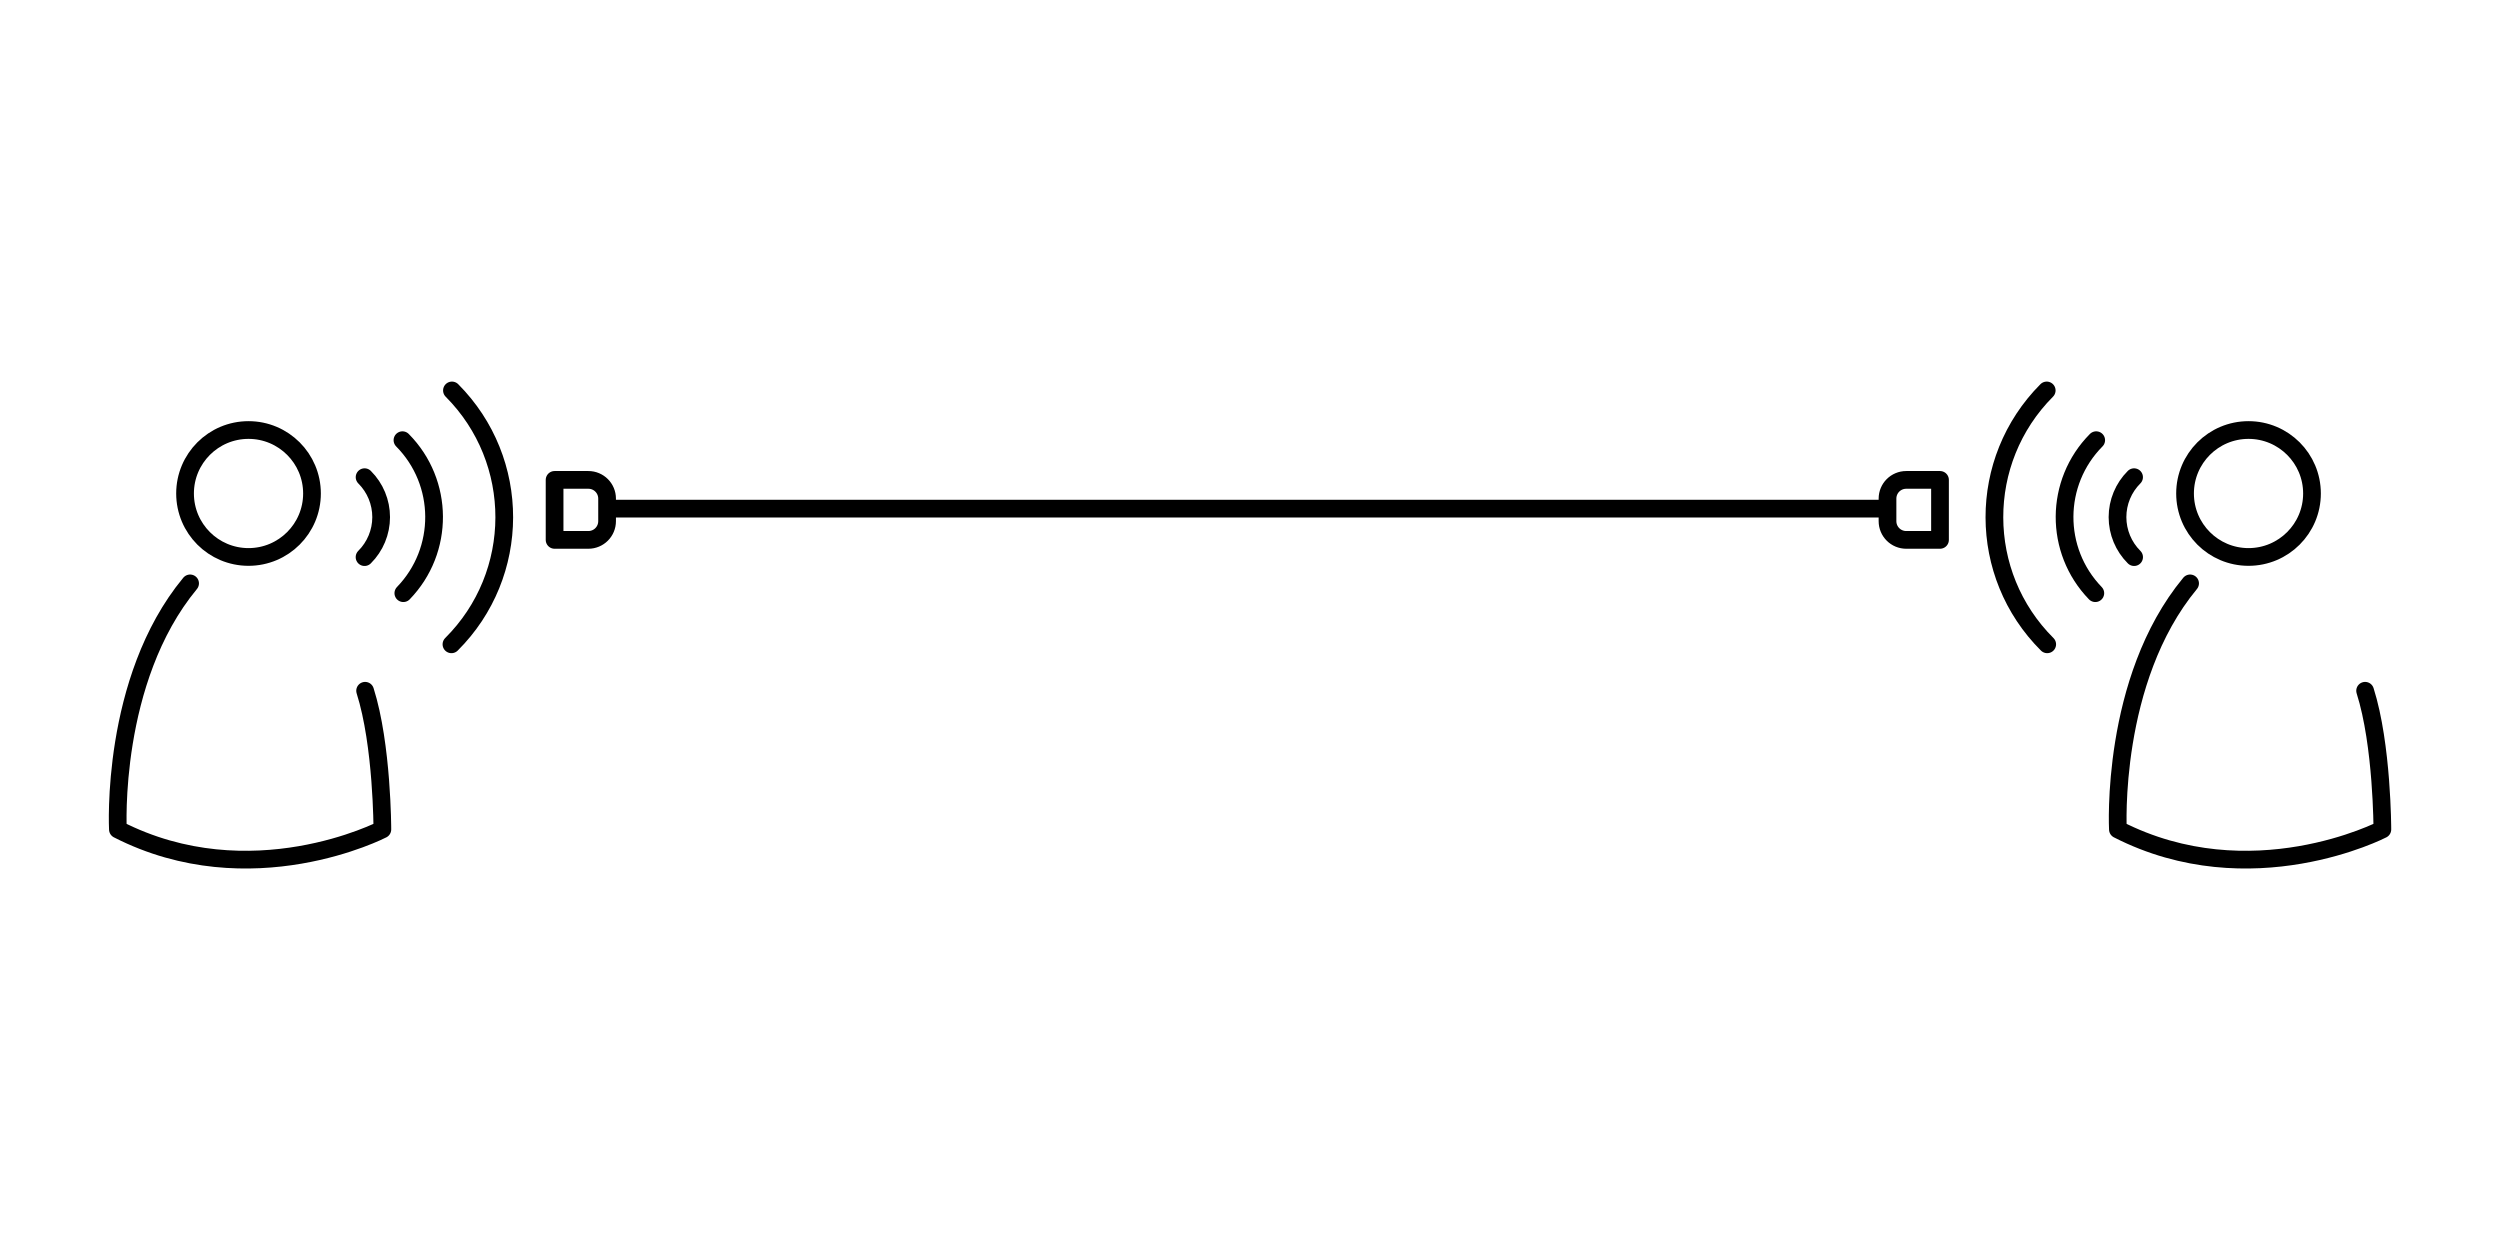
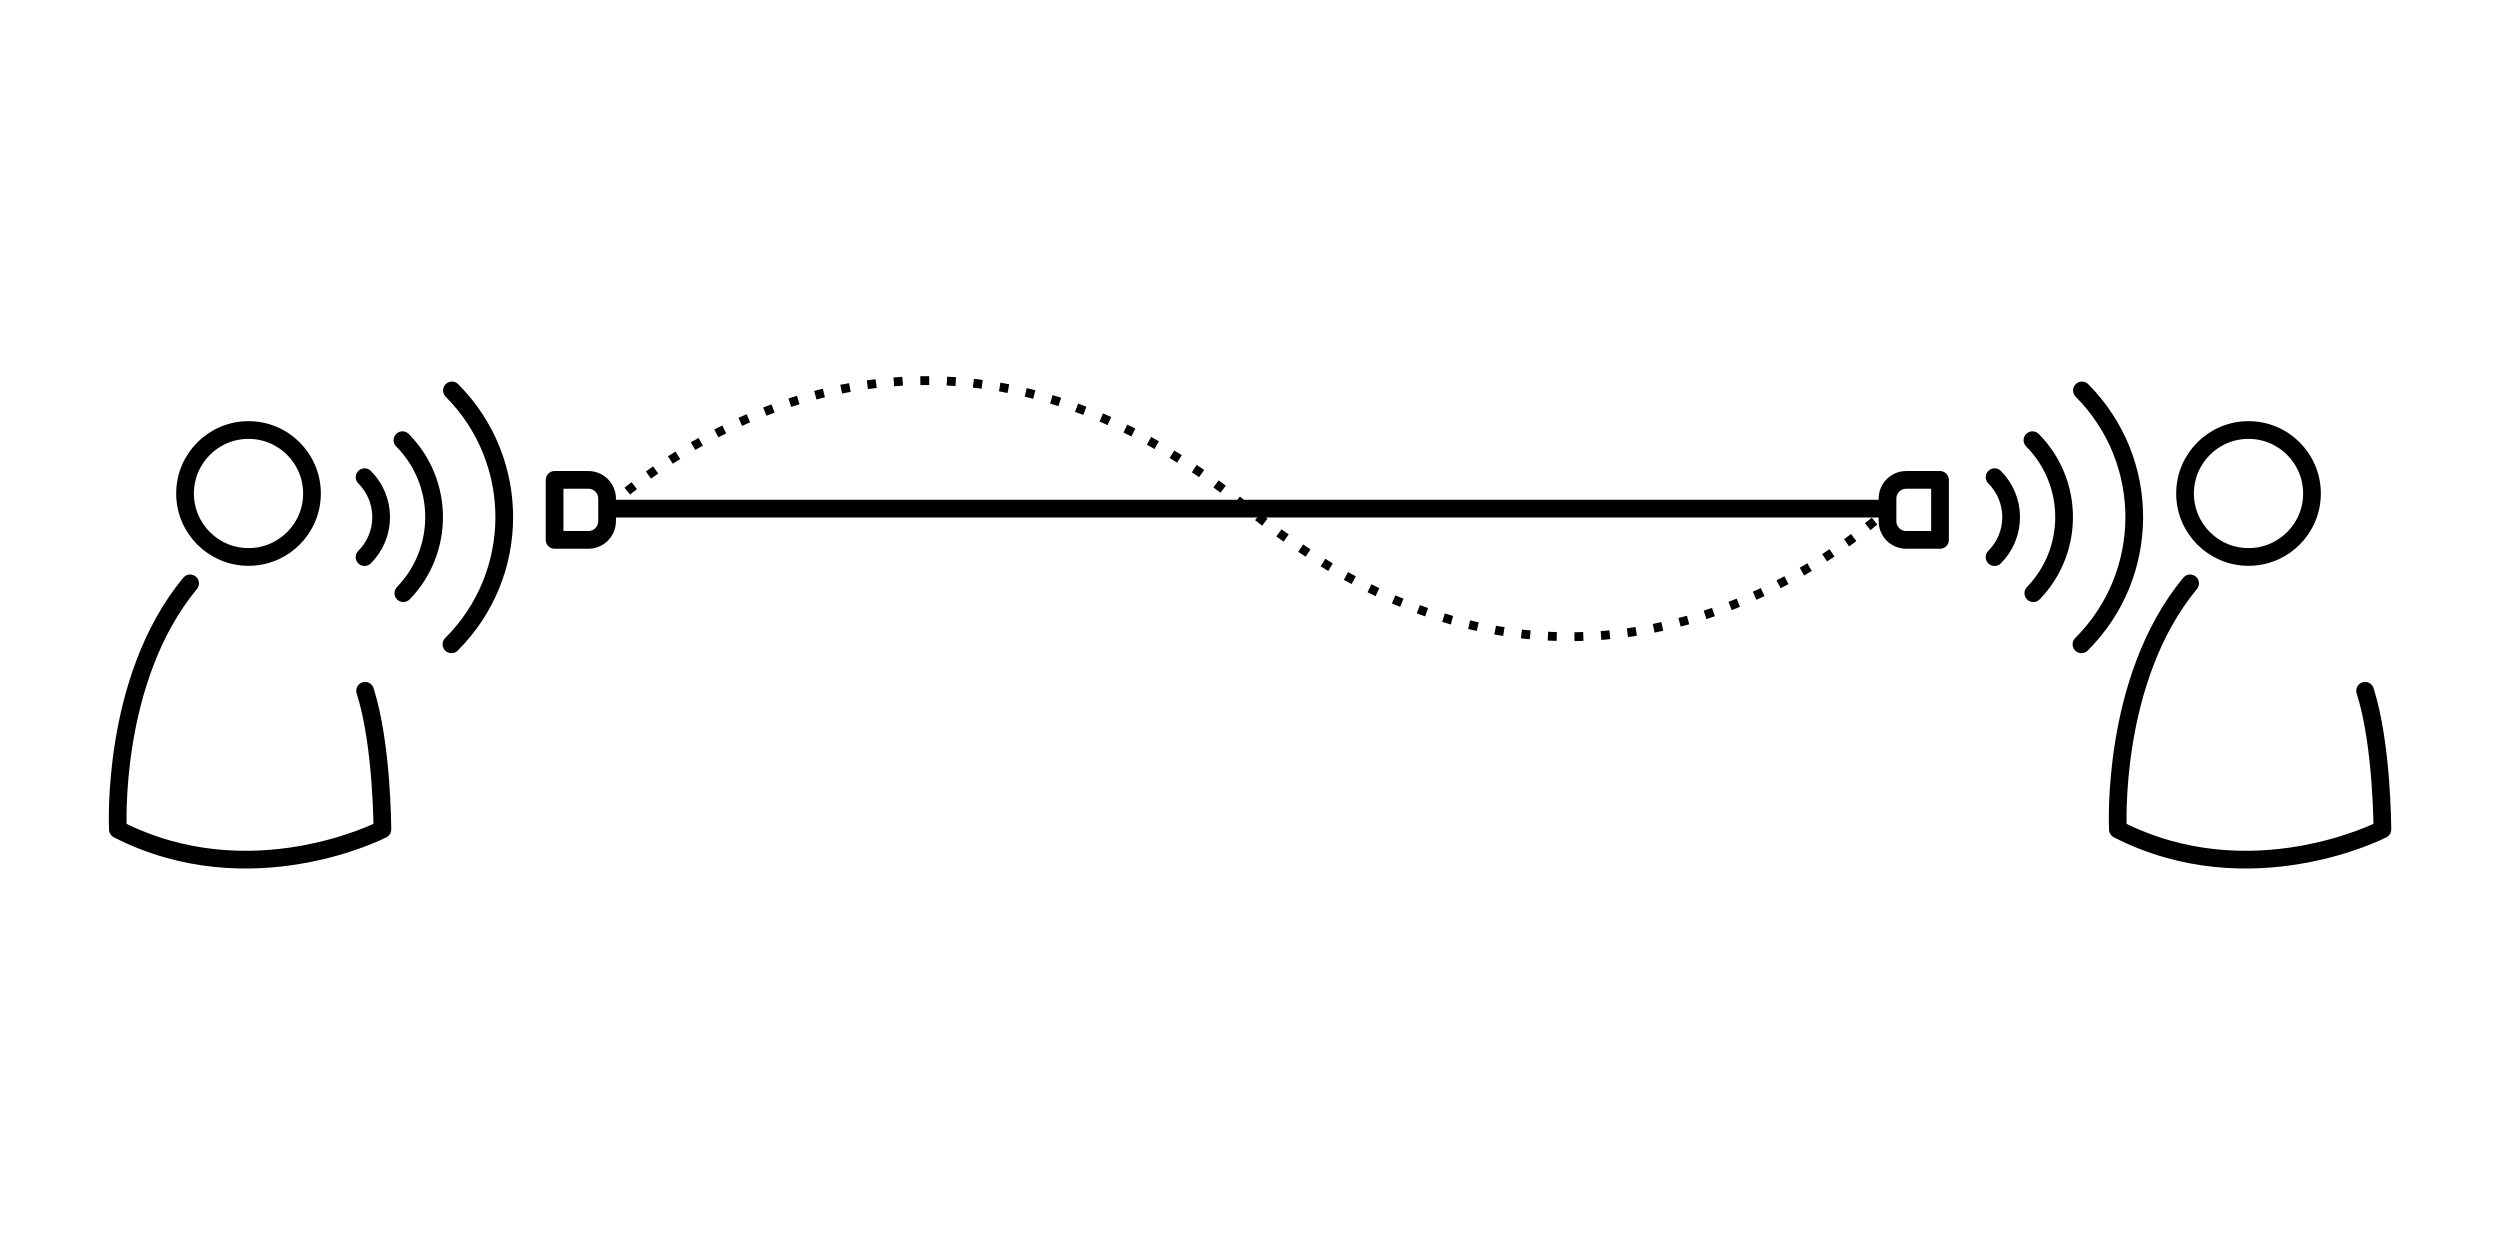
<svg xmlns="http://www.w3.org/2000/svg" width="1000" height="500" viewBox="0 0 1000 500" id="svg2" version="1.1">
  <defs id="defs4">
    <marker orient="auto" refY="0.0" refX="0.0" id="DotS" style="overflow:visible">
      <path id="path4300" d="M -2.5,-1.0 C -2.5,1.76 -4.74,4.0 -7.5,4.0 C -10.26,4.0 -12.5,1.76 -12.5,-1.0 C -12.5,-3.76 -10.26,-6.0 -7.5,-6.0 C -4.74,-6.0 -2.5,-3.76 -2.5,-1.0 z " style="fill-rule:evenodd;stroke:#000000;stroke-width:1pt;stroke-opacity:1;fill:#000000;fill-opacity:1" transform="scale(0.2) translate(7.4, 1)" />
    </marker>
    <marker orient="auto" refY="0.0" refX="0.0" id="DotM" style="overflow:visible">
      <path id="path4297" d="M -2.5,-1.0 C -2.5,1.76 -4.74,4.0 -7.5,4.0 C -10.26,4.0 -12.5,1.76 -12.5,-1.0 C -12.5,-3.76 -10.26,-6.0 -7.5,-6.0 C -4.74,-6.0 -2.5,-3.76 -2.5,-1.0 z " style="fill-rule:evenodd;stroke:#000000;stroke-width:1pt;stroke-opacity:1;fill:#000000;fill-opacity:1" transform="scale(0.4) translate(7.4, 1)" />
    </marker>
  </defs>
  <g id="layer1" transform="translate(0,-552.3621)">
    <rect style="opacity:1;fill:#ffffff;fill-opacity:1;stroke:#898989;stroke-width:3.543;stroke-linecap:round;stroke-linejoin:round;stroke-miterlimit:4;stroke-dasharray:none;stroke-dashoffset:0;stroke-opacity:1" id="rect4205" width="1138.442" height="651.952" x="-55.154" y="497.99" />
    <g id="g4603" transform="matrix(1.118562,0,0,1.118562,-35.49982,-10.82269)">
      <g style="fill:#ffffff" transform="translate(86.97413,213.5462)" id="g4599">
        <path style="fill:#ffffff;fill-rule:evenodd;stroke:none;stroke-width:7.087;stroke-linecap:round;stroke-linejoin:round;stroke-miterlimit:4;stroke-dasharray:none;stroke-opacity:1" d="m 160.235,-48.19 c -37.857,45.714 -34.126,116.299 -34.126,116.299 62.857,32.143 125,0 125,0 0,0 -4.596,-77.064 -24.062,-116.811" id="path4590" />
        <path id="path4592" d="m 160.235,-48.19 c -37.857,45.714 -34.126,116.299 -34.126,116.299 62.857,32.143 125,0 125,0 0,0 0,-39.941 -8.152,-65.546" style="fill:#ffffff;fill-rule:evenodd;stroke:#000000;stroke-width:7.087;stroke-linecap:round;stroke-linejoin:round;stroke-miterlimit:4;stroke-dasharray:none;stroke-opacity:1" />
      </g>
      <circle style="opacity:1;fill:#ffffff;fill-opacity:1;stroke:#000000;stroke-width:7.087;stroke-linecap:round;stroke-miterlimit:4;stroke-dasharray:none;stroke-dashoffset:0;stroke-opacity:1" id="circle4197" cx="274.822" cy="122.867" r="30" />
      <g transform="translate(-200.5133,15)" id="g4241">
        <path id="path4253" d="m 475.277,172.519 c 0,0 -22.297,18.335 -33.84,0 -11.544,-18.335 -2.525,-66.67 32.83,-66.67 35.355,0 48.326,49.978 35.355,66.67 -12.97,16.693 -34.345,0 -34.345,0 z" style="fill:none;fill-rule:evenodd;stroke:#000000;stroke-width:3.543;stroke-linecap:round;stroke-linejoin:miter;stroke-miterlimit:0.9;stroke-dasharray:3.543, 7.087;stroke-dashoffset:0;stroke-opacity:1" />
        <g transform="translate(105,66.78571)" id="g4243">
          <rect style="opacity:1;fill:#ffffff;fill-opacity:1;stroke:#000000;stroke-width:7.087;stroke-linecap:round;stroke-linejoin:round;stroke-miterlimit:4;stroke-dasharray:none;stroke-dashoffset:0;stroke-opacity:1" id="rect4245" width="32.143" height="22.5" x="354.464" y="135.219" />
          <g id="g4247" transform="translate(-1.512097,0)">
            <path d="m 365.029,118.553 a 14.505,14.505 0 0 1 -6.955,-16.583 14.505,14.505 0 0 1 14.523,-10.604 14.505,14.505 0 0 1 13.678,11.674 14.505,14.505 0 0 1 -8.191,16.009" id="path4249" style="opacity:1;fill:#ffffff;fill-opacity:1;stroke:#000000;stroke-width:7.087;stroke-linecap:round;stroke-linejoin:round;stroke-miterlimit:4;stroke-dasharray:none;stroke-dashoffset:0;stroke-opacity:1" />
            <rect y="118.476" x="366.239" height="46.467" width="11.617" id="rect4251" style="opacity:1;fill:#ffffff;fill-opacity:1;stroke:#000000;stroke-width:7.087;stroke-linecap:round;stroke-linejoin:round;stroke-miterlimit:4;stroke-dasharray:none;stroke-dashoffset:0;stroke-opacity:1" />
          </g>
        </g>
      </g>
    </g>
    <g id="g4299" transform="matrix(1.118562,0,0,1.118562,61.81506,-28.71968)">
      <path style="fill:none;fill-rule:evenodd;stroke:#000000;stroke-width:3.543;stroke-linecap:round;stroke-linejoin:miter;stroke-miterlimit:0.9;stroke-dasharray:3.543, 7.087;stroke-dashoffset:0;stroke-opacity:1" d="m 515.827,260.244 c 0,0 -77.272,63.544 -117.278,0 -40.006,-63.544 -8.752,-231.055 113.777,-231.055 122.529,0 167.48,173.205 122.529,231.055 -44.95,57.851 -119.029,0 -119.029,0 z" id="path4293" />
      <g id="g4287" transform="translate(142.9133,154.3672)">
        <path d="m 365.029,118.553 a 14.505,14.505 0 0 1 -6.955,-16.583 14.505,14.505 0 0 1 14.523,-10.604 14.505,14.505 0 0 1 13.678,11.674 14.505,14.505 0 0 1 -8.191,16.009" id="path4289" style="opacity:1;fill:#ffffff;fill-opacity:1;stroke:#000000;stroke-width:7.087;stroke-linecap:round;stroke-linejoin:round;stroke-miterlimit:4;stroke-dasharray:none;stroke-dashoffset:0;stroke-opacity:1" />
        <rect y="118.476" x="366.239" height="46.467" width="11.617" id="rect4291" style="opacity:1;fill:#ffffff;fill-opacity:1;stroke:#000000;stroke-width:7.087;stroke-linecap:round;stroke-linejoin:round;stroke-miterlimit:4;stroke-dasharray:none;stroke-dashoffset:0;stroke-opacity:1" />
      </g>
    </g>
    <g id="g4379" transform="matrix(2.041065,0,0,2.041065,-2275.938,-534.4789)">
      <path d="m 1037.816,325.533 a 11.063,11.063 0 0 1 3.247,7.834 11.063,11.063 0 0 1 -3.254,7.832" style="opacity:1;fill:none;fill-opacity:0.411;stroke:#000000;stroke-width:1.942;stroke-linecap:round;stroke-linejoin:round;stroke-miterlimit:4;stroke-dasharray:none;stroke-dashoffset:0;stroke-opacity:1" id="ellipse4327" />
      <path d="m 1045.238,318.283 a 21.438,21.438 0 0 1 0.172,29.983" id="circle4333" style="opacity:1;fill:none;fill-opacity:0.411;stroke:#000000;stroke-width:1.942;stroke-linecap:round;stroke-linejoin:round;stroke-miterlimit:4;stroke-dasharray:none;stroke-dashoffset:0;stroke-opacity:1" />
      <path d="m 1054.935,308.534 a 35.188,35.188 0 0 1 -0.097,49.752" style="opacity:1;fill:none;fill-opacity:0.411;stroke:#000000;stroke-width:1.942;stroke-linecap:round;stroke-linejoin:round;stroke-miterlimit:4;stroke-dasharray:none;stroke-dashoffset:0;stroke-opacity:1" id="circle4339" />
      <path d="m 1067.368,296.042 a 52.813,52.813 0 0 1 0.012,74.629" id="circle4345" style="opacity:1;fill:none;fill-opacity:0.411;stroke:#000000;stroke-width:1.942;stroke-linecap:round;stroke-linejoin:round;stroke-miterlimit:4;stroke-dasharray:none;stroke-dashoffset:0;stroke-opacity:1" />
    </g>
    <g id="g4213" transform="translate(-966,-12)">
      <g id="g4304" transform="matrix(1.198584,0,0,1.198584,-92.69968,-114.985)">
        <path style="fill:none;fill-rule:evenodd;stroke:#000000;stroke-width:3.543;stroke-linecap:round;stroke-linejoin:miter;stroke-miterlimit:4;stroke-dasharray:none;stroke-opacity:1" d="m 723,822.362 0,143.72" id="path4306" />
        <path id="path4308" d="m 143,822.362 703,0" style="fill:none;fill-rule:evenodd;stroke:#000000;stroke-width:10.63;stroke-linecap:round;stroke-linejoin:miter;stroke-miterlimit:4;stroke-dasharray:none;stroke-opacity:1" />
        <path id="path4310" d="m 257,826.362 0,139" style="fill:none;fill-rule:evenodd;stroke:#000000;stroke-width:3.543;stroke-linecap:round;stroke-linejoin:miter;stroke-miterlimit:4;stroke-dasharray:none;stroke-opacity:1" />
      </g>
      <rect y="854.285" x="486.998" height="9.839" width="26.003" id="rect4627" style="opacity:1;fill:#000000;fill-opacity:1;stroke:#000000;stroke-width:14.086;stroke-linecap:round;stroke-linejoin:round;stroke-miterlimit:4;stroke-dasharray:none;stroke-dashoffset:0;stroke-opacity:1" />
      <path id="path4186" d="M 517.602,851.766 C 622.254,864.494 810.344,815.946 774.989,668.868 739.634,521.789 260.215,524.453 216.375,670.282 172.534,816.111 364.867,863.665 482.247,852.351" style="fill:none;fill-rule:evenodd;stroke:#000000;stroke-width:7.087;stroke-linecap:round;stroke-linejoin:miter;stroke-miterlimit:4;stroke-dasharray:7.087, 14.173;stroke-dashoffset:0;stroke-opacity:1" />
    </g>
    <g id="g5183" transform="matrix(0.8660254,0.5,-0.5,0.8660254,223.9082,-417.286)">
      <path id="path4231" d="m 196.1,720.298 c 0,0 -44.654,36.721 -67.773,0 -23.119,-36.721 -5.058,-133.523 65.75,-133.523 70.808,0 96.784,100.092 70.808,133.523 -25.976,33.431 -68.785,0 -68.785,0 z" style="fill:none;fill-rule:evenodd;stroke:#000000;stroke-width:7.087;stroke-linecap:round;stroke-linejoin:miter;stroke-miterlimit:0.9;stroke-dasharray:7.087, 14.173;stroke-dashoffset:0;stroke-opacity:1" />
      <path d="m 182.561,745.971 a 29.049,29.049 0 0 1 -13.928,-33.212 29.049,29.049 0 0 1 29.086,-21.238 29.049,29.049 0 0 1 27.393,23.38 29.049,29.049 0 0 1 -16.404,32.061" id="path4201" style="opacity:1;fill:#ffffff;fill-opacity:1;stroke:#000000;stroke-width:10.63;stroke-linecap:round;stroke-linejoin:round;stroke-miterlimit:4;stroke-dasharray:none;stroke-dashoffset:0;stroke-opacity:1" />
      <rect y="745.818" x="184.985" height="93.062" width="23.265" id="rect4203" style="opacity:1;fill:#ffffff;fill-opacity:1;stroke:#000000;stroke-width:10.63;stroke-linecap:round;stroke-linejoin:round;stroke-miterlimit:4;stroke-dasharray:none;stroke-dashoffset:0;stroke-opacity:1" />
      <path id="path4227" d="m 196.576,838.462 0,56.215" style="fill:none;fill-rule:evenodd;stroke:#000000;stroke-width:7.087;stroke-linecap:butt;stroke-linejoin:miter;stroke-miterlimit:4;stroke-dasharray:none;stroke-opacity:1;marker-end:url(#DotS)" />
    </g>
    <g id="g4205" transform="translate(-6.498385,-6.542918)">
      <g id="g5309" transform="matrix(0.7565645,0,0,0.7565645,-245.9,269.6097)">
        <g style="fill:#ffffff;stroke-width:8.374;stroke-miterlimit:4;stroke-dasharray:none" transform="matrix(1.118562,0,0,1.118562,254.8866,744.7224)" id="g5311">
          <path style="fill:#ffffff;fill-rule:evenodd;stroke:none;stroke-width:8.374;stroke-linecap:round;stroke-linejoin:round;stroke-miterlimit:4;stroke-dasharray:none;stroke-opacity:1" d="m 160.235,-48.19 c -37.857,45.714 -34.126,116.299 -34.126,116.299 62.857,32.143 125,0 125,0 0,0 -4.596,-77.064 -24.062,-116.811" id="path5313" />
          <path id="path5315" d="m 160.235,-48.19 c -37.857,45.714 -34.126,116.299 -34.126,116.299 62.857,32.143 125,0 125,0 0,0 0,-39.941 -8.152,-65.546" style="fill:#ffffff;fill-rule:evenodd;stroke:#000000;stroke-width:8.374;stroke-linecap:round;stroke-linejoin:round;stroke-miterlimit:4;stroke-dasharray:none;stroke-opacity:1" />
        </g>
        <circle style="opacity:1;fill:#ffffff;fill-opacity:1;stroke:#000000;stroke-width:9.367;stroke-linecap:round;stroke-miterlimit:4;stroke-dasharray:none;stroke-dashoffset:0;stroke-opacity:1" id="circle5317" cx="465.006" cy="643.292" r="33.557" />
      </g>
      <path id="rect4325" d="m 228.332,750.862 13.5,0 c 4.155,0 7.5,3.345 7.5,7.5 l 0,9 c 0,4.155 -3.345,7.5 -7.5,7.5 l -13.5,0 z" style="opacity:1;fill:#ffffff;fill-opacity:1;stroke:#000000;stroke-width:7.087;stroke-linecap:round;stroke-linejoin:round;stroke-miterlimit:4;stroke-dasharray:none;stroke-dashoffset:0;stroke-opacity:1" />
      <g transform="matrix(0.7565645,0,0,0.7565645,554.1,269.6097)" id="g4328">
        <g id="g4330" transform="matrix(1.118562,0,0,1.118562,254.8866,744.7224)" style="fill:#ffffff;stroke-width:8.374;stroke-miterlimit:4;stroke-dasharray:none">
          <path id="path4332" d="m 160.235,-48.19 c -37.857,45.714 -34.126,116.299 -34.126,116.299 62.857,32.143 125,0 125,0 0,0 -4.596,-77.064 -24.062,-116.811" style="fill:#ffffff;fill-rule:evenodd;stroke:none;stroke-width:8.374;stroke-linecap:round;stroke-linejoin:round;stroke-miterlimit:4;stroke-dasharray:none;stroke-opacity:1" />
          <path style="fill:#ffffff;fill-rule:evenodd;stroke:#000000;stroke-width:8.374;stroke-linecap:round;stroke-linejoin:round;stroke-miterlimit:4;stroke-dasharray:none;stroke-opacity:1" d="m 160.235,-48.19 c -37.857,45.714 -34.126,116.299 -34.126,116.299 62.857,32.143 125,0 125,0 0,0 0,-39.941 -8.152,-65.546" id="path4334" />
        </g>
        <circle r="33.557" cy="643.292" cx="465.006" id="circle4336" style="opacity:1;fill:#ffffff;fill-opacity:1;stroke:#000000;stroke-width:9.367;stroke-linecap:round;stroke-miterlimit:4;stroke-dasharray:none;stroke-dashoffset:0;stroke-opacity:1" />
      </g>
      <path style="opacity:1;fill:#ffffff;fill-opacity:1;stroke:#000000;stroke-width:7.087;stroke-linecap:round;stroke-linejoin:round;stroke-miterlimit:4;stroke-dasharray:none;stroke-dashoffset:0;stroke-opacity:1" d="m 782.5,774.862 -13.5,0 c -4.155,0 -7.5,-3.345 -7.5,-7.5 l 0,-9 c 0,-4.155 3.345,-7.5 7.5,-7.5 l 13.5,0 z" id="path4338" />
      <path id="path4340" d="m 249.418,762.362 512.457,0" style="fill:none;fill-rule:evenodd;stroke:#000000;stroke-width:7.087;stroke-linecap:butt;stroke-linejoin:miter;stroke-miterlimit:4;stroke-dasharray:none;stroke-opacity:1" />
      <g transform="translate(12.02082,101.8234)" id="g4210">
        <path d="m 140.311,647.954 a 22.58,22.58 0 0 1 6.628,15.991 22.58,22.58 0 0 1 -6.642,15.985" style="opacity:1;fill:none;fill-opacity:0.411;stroke:#000000;stroke-width:7.087;stroke-linecap:round;stroke-linejoin:round;stroke-miterlimit:4;stroke-dasharray:none;stroke-dashoffset:0;stroke-opacity:1" id="path4198" />
        <path d="m 155.46,633.157 a 43.756,43.756 0 0 1 0.352,61.197" id="path4200" style="opacity:1;fill:none;fill-opacity:0.411;stroke:#000000;stroke-width:7.087;stroke-linecap:round;stroke-linejoin:round;stroke-miterlimit:4;stroke-dasharray:none;stroke-dashoffset:0;stroke-opacity:1" />
        <path d="m 175.254,613.26 a 71.821,71.821 0 0 1 -0.197,101.547" style="opacity:1;fill:none;fill-opacity:0.411;stroke:#000000;stroke-width:7.087;stroke-linecap:round;stroke-linejoin:round;stroke-miterlimit:4;stroke-dasharray:none;stroke-dashoffset:0;stroke-opacity:1" id="path4202" />
      </g>
-       <g id="g4215" transform="matrix(-1,0,0,1,1000.439,101.8234)">
+       <g id="g4215" transform="translate(664.0208,101.8234)">
        <path id="path4217" style="opacity:1;fill:none;fill-opacity:0.411;stroke:#000000;stroke-width:7.087;stroke-linecap:round;stroke-linejoin:round;stroke-miterlimit:4;stroke-dasharray:none;stroke-dashoffset:0;stroke-opacity:1" d="m 140.311,647.954 a 22.58,22.58 0 0 1 6.628,15.991 22.58,22.58 0 0 1 -6.642,15.985" />
        <path style="opacity:1;fill:none;fill-opacity:0.411;stroke:#000000;stroke-width:7.087;stroke-linecap:round;stroke-linejoin:round;stroke-miterlimit:4;stroke-dasharray:none;stroke-dashoffset:0;stroke-opacity:1" id="path4219" d="m 155.46,633.157 a 43.756,43.756 0 0 1 0.352,61.197" />
        <path id="path4221" style="opacity:1;fill:none;fill-opacity:0.411;stroke:#000000;stroke-width:7.087;stroke-linecap:round;stroke-linejoin:round;stroke-miterlimit:4;stroke-dasharray:none;stroke-dashoffset:0;stroke-opacity:1" d="m 175.254,613.26 a 71.821,71.821 0 0 1 -0.197,101.547" />
      </g>
+       <path style="fill:none;fill-rule:evenodd;stroke:#000000;stroke-width:3.543;stroke-linecap:butt;stroke-linejoin:miter;stroke-miterlimit:4;stroke-dasharray:3.543,7.087;stroke-opacity:1;stroke-dashoffset:0" d="m 249.418,762.362 c 0,0 116.372,-115.258 256.229,0 139.857,115.258 256.229,0 256.229,0" id="path4206" />
    </g>
  </g>
</svg>
